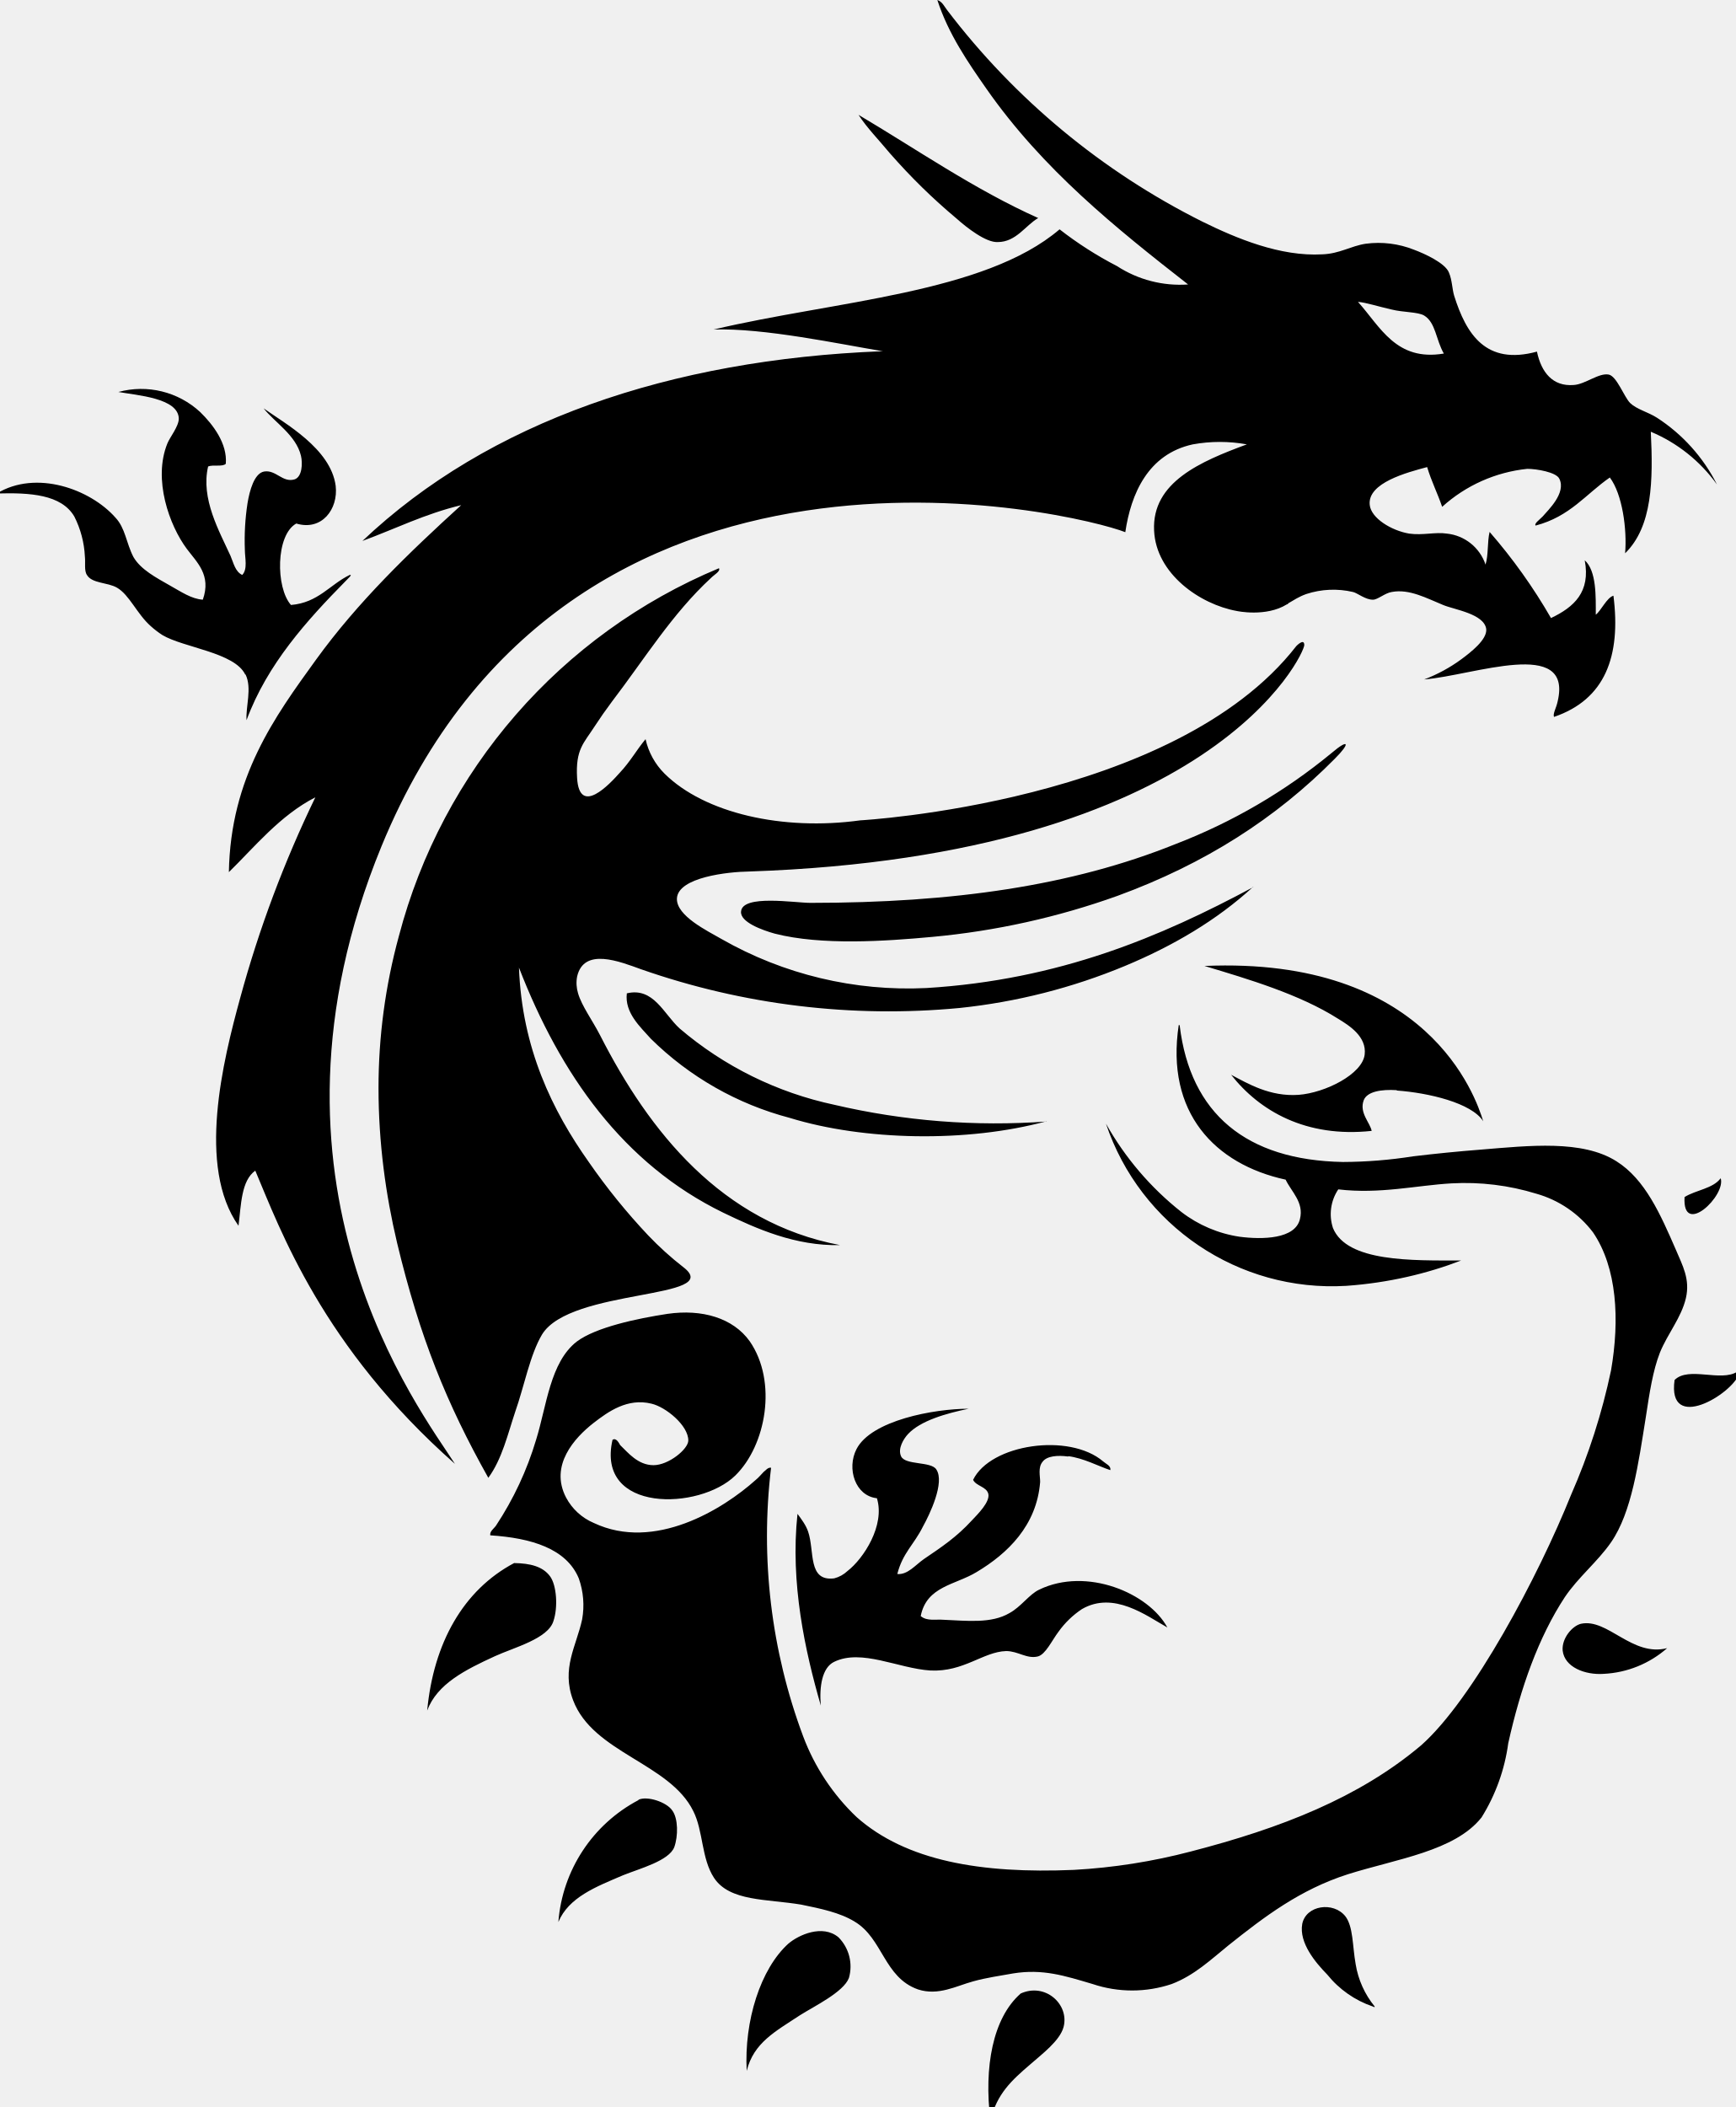
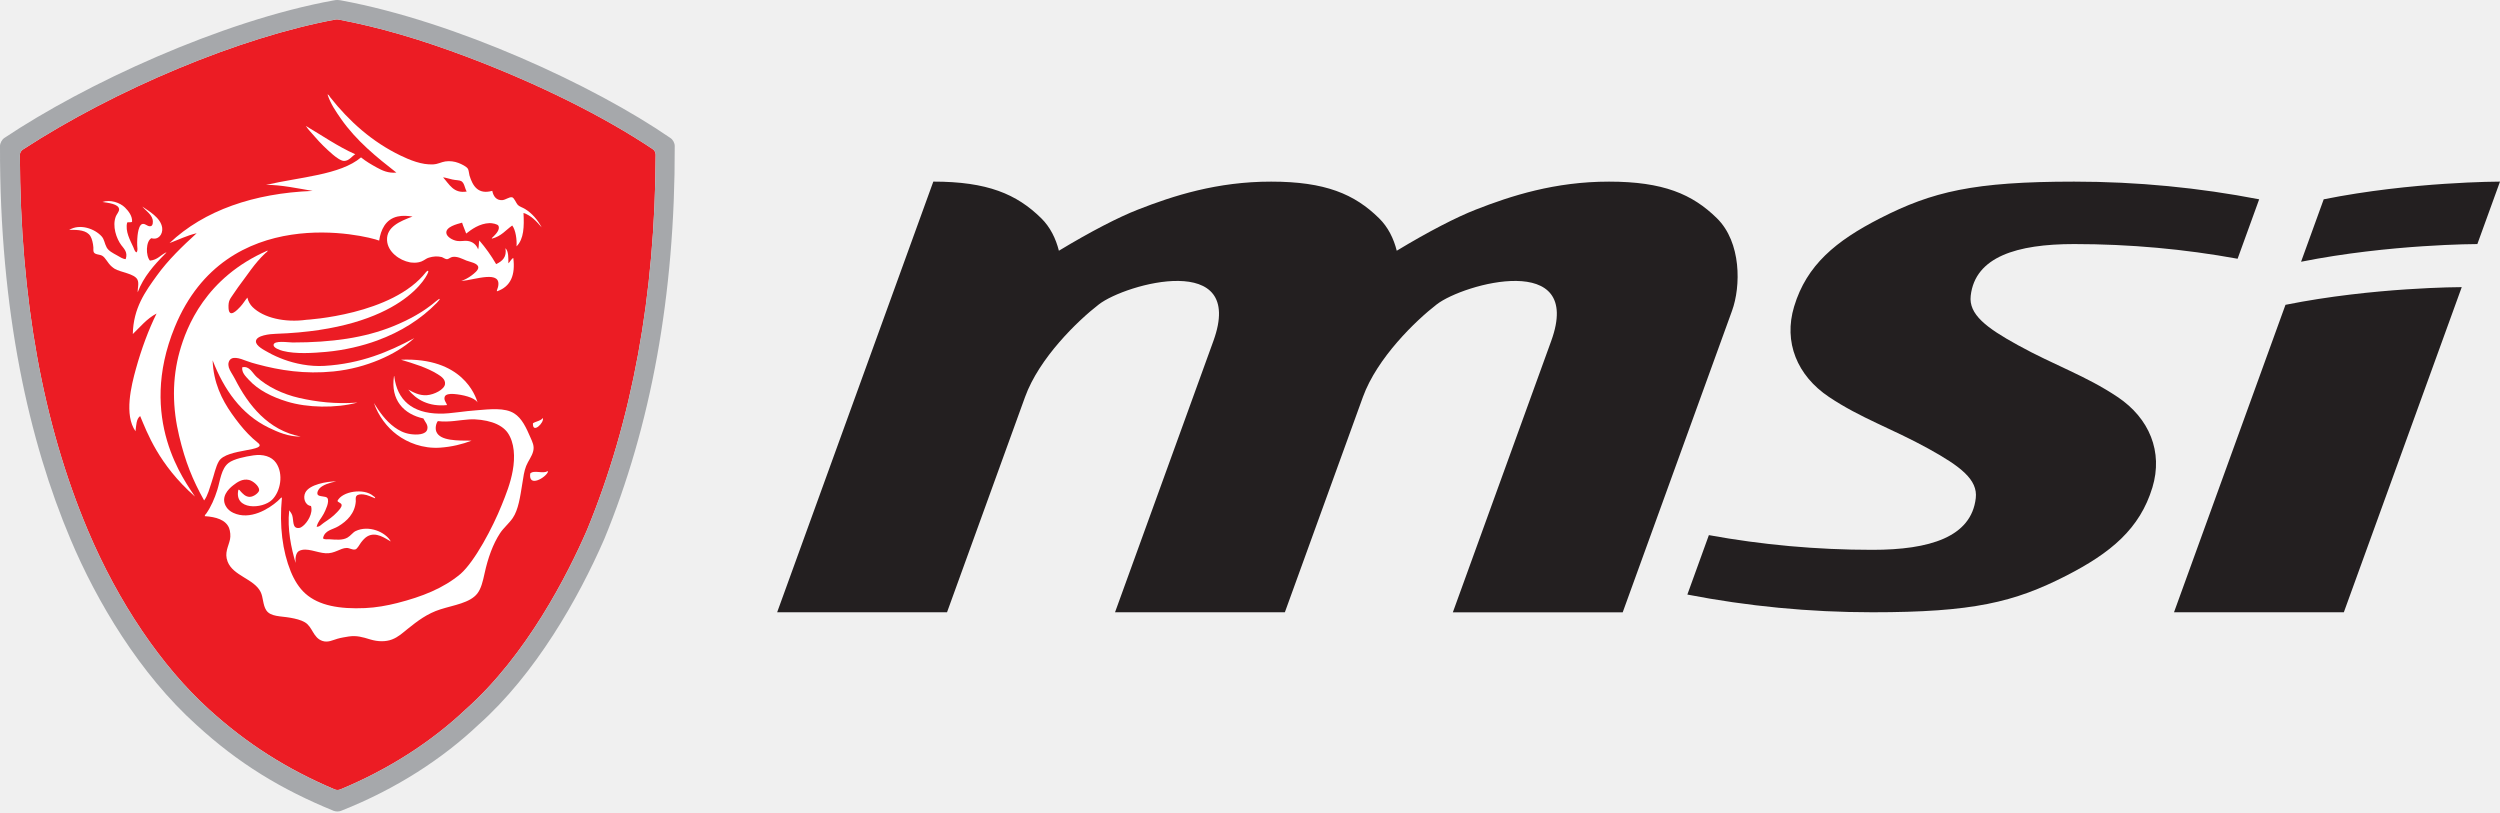
- <svg xmlns="http://www.w3.org/2000/svg" role="img" viewBox="2.175 0 19.65 23.85">
-   <path d="M16.362 10.042c-1.044.56-2.193 1.05-3.7 1.142a4.26 4.26 0 0 1-2.321-.556c-.155-.09-.51-.26-.503-.457.011-.242.582-.303.816-.306 5.262-.178 6.29-2.472 6.286-2.563 0-.083-.09.011-.09.011-1.38 1.777-4.937 1.973-4.937 1.973-.877.121-1.761-.08-2.215-.529a.794.794 0 0 1-.215-.39c-.102.122-.17.25-.291.379-.114.128-.458.499-.484.06-.019-.325.076-.393.2-.586a5.178 5.178 0 0 1 .193-.276c.374-.49.684-.997 1.123-1.402.037-.038.11-.075.09-.11a6.221 6.221 0 0 0-3.624 4.166 6.508 6.508 0 0 0-.23 1.72c0 .62.082 1.209.21 1.75.258 1.073.56 1.817 1.033 2.66.155-.211.219-.491.306-.752.098-.276.166-.642.302-.87.321-.528 2.079-.396 1.599-.763a3.613 3.613 0 0 1-.397-.359 7.083 7.083 0 0 1-.673-.831c-.412-.582-.756-1.285-.79-2.2.469 1.21 1.18 2.222 2.313 2.774.378.182.813.378 1.323.367-1.341-.253-2.162-1.285-2.717-2.374-.087-.17-.208-.332-.25-.476a.4.4 0 0 1-.011-.189c.076-.336.484-.17.726-.083a8.489 8.489 0 0 0 3.602.438 6.678 6.678 0 0 0 1.874-.476c.545-.227 1.04-.518 1.452-.896m-2.34 2.657a8.001 8.001 0 0 1-2.4-.189 3.969 3.969 0 0 1-1.754-.865c-.181-.166-.295-.469-.597-.397-.026.22.151.378.272.514a3.507 3.507 0 0 0 1.573.896c.835.257 2.003.283 2.906.038M11.35 10.22c-.178 0-.771-.098-.786.098-.012.121.245.212.381.25.53.136 1.255.086 1.784.037a8.515 8.515 0 0 0 2.098-.465c.99-.362 1.795-.88 2.457-1.55.181-.18.162-.234-.034-.067a6.365 6.365 0 0 1-1.769 1.032c-1.172.472-2.517.665-4.131.665m6.576-6.717c.136.034.299.027.37.068.133.08.133.273.224.431-.54.091-.718-.302-.972-.585.091.007.227.052.378.086M7.325 16.57c-.393-.613-2.39-3.19-.832-6.989 2.128-5.178 7.88-3.772 8.421-3.557.064-.434.257-.884.764-.994a1.712 1.712 0 0 1 .612 0c-.522.193-1.077.427-1.05.976.022.49.52.835.936.91 0 0 .33.072.567-.075a.019.019 0 0 0 .016-.012c.064-.037.12-.075.204-.105a.979.979 0 0 1 .529-.023c.049.011.143.09.227.087.052 0 .136-.076.211-.087.2-.038.397.072.582.147.125.053.465.099.488.273.011.12-.178.264-.28.34a1.765 1.765 0 0 1-.423.23c.56-.045 1.682-.48 1.512.246-.015.076-.057.14-.042.178.578-.197.76-.685.673-1.372-.076.022-.14.17-.2.215v-.004c0-.196.01-.491-.125-.612.068.359-.121.53-.382.654a6.176 6.176 0 0 0-.695-.975c-.027.113-.012.26-.046.37a.518.518 0 0 0-.438-.351c-.129-.02-.272.022-.427 0-.2-.034-.431-.174-.446-.325-.027-.25.423-.367.65-.428.049.163.117.295.17.45a1.693 1.693 0 0 1 .964-.43c.102 0 .329.037.363.113.079.162-.129.355-.19.427-.037.038-.098.08-.079.102.39-.102.567-.355.84-.544.143.189.196.59.173.858.31-.303.318-.824.291-1.376a1.761 1.761 0 0 1 .749.597 1.943 1.943 0 0 0-.68-.756c-.1-.064-.228-.094-.303-.166-.068-.068-.151-.303-.242-.322-.113-.022-.265.11-.397.118-.238.019-.367-.144-.416-.378-.578.158-.8-.197-.937-.632-.023-.075-.023-.18-.06-.264-.042-.106-.273-.212-.394-.257a1.092 1.092 0 0 0-.548-.068c-.17.026-.294.113-.491.12-.476.027-.971-.18-1.357-.37A8.289 8.289 0 0 1 12.896.113c-.03-.038-.053-.094-.11-.113.125.385.348.707.556 1.005.639.915 1.47 1.58 2.283 2.215a1.308 1.308 0 0 1-.805-.208 4.165 4.165 0 0 1-.65-.416c-.85.726-2.548.81-3.916 1.134.567-.019 1.417.163 1.916.246h-.015c-2.389.094-4.449.794-5.877 2.147.37-.136.706-.306 1.118-.405-.59.537-1.171 1.096-1.644 1.75-.468.647-.967 1.33-.986 2.404.287-.28.578-.642.979-.847a13.108 13.108 0 0 0-.85 2.268c-.197.718-.492 1.913-.02 2.582.03-.238.03-.51.19-.624.28.661.76 1.996 2.26 3.319m5.68-14.095c.114.102.333.273.465.265.208 0 .314-.189.458-.272-.719-.321-1.388-.786-2.034-1.168.098.151.227.28.355.435.239.272.477.506.756.74m-8.05 5.16c.075.155 0 .366.011.517.234-.635.688-1.134 1.119-1.572.023-.026.087-.08.049-.072-.227.11-.355.314-.665.34-.174-.196-.174-.793.06-.922.288.087.477-.162.446-.427-.056-.423-.578-.707-.816-.877.125.159.367.303.423.537.02.083.015.242-.075.268-.133.038-.208-.11-.34-.09-.114.018-.167.219-.19.359a2.76 2.76 0 0 0-.03.529c0 .087.034.219-.03.283-.08-.038-.098-.136-.132-.215-.125-.276-.34-.647-.254-1.013.057-.023.163.007.2-.03.02-.227-.143-.443-.29-.586a.983.983 0 0 0-.926-.227c.211.038.68.068.684.302 0 .087-.102.212-.129.28-.166.408.023.93.22 1.194.113.152.28.295.181.575-.128-.008-.246-.09-.363-.155-.166-.095-.34-.185-.423-.329-.083-.162-.09-.325-.204-.446-.284-.321-.896-.544-1.342-.272.378-.011.73.011.877.26a1.119 1.119 0 0 1 .12.454c.008.068-.01.16.023.208.057.098.235.083.34.144.14.08.227.298.382.435a1.02 1.02 0 0 0 .133.102c.242.143.816.196.937.446m3.046 10.057c-.578.306-.914.907-.986 1.67.113-.302.43-.46.767-.615.216-.099.601-.197.662-.397.053-.155.037-.405-.038-.507-.083-.113-.227-.147-.405-.15m1.406 2.683a1.708 1.708 0 0 0-.907 1.38c.117-.28.424-.398.734-.53.189-.076.517-.162.578-.317.045-.125.045-.326-.023-.416-.064-.095-.283-.167-.382-.121m1.701 1.625c-.321.287-.506.88-.476 1.444.08-.321.325-.446.605-.631.162-.102.491-.261.552-.42a.469.469 0 0 0-.118-.461c-.181-.151-.453-.026-.567.072m2.627.567c-.313.276-.415.831-.34 1.432.076-.302.238-.45.454-.635.128-.113.332-.264.374-.42.068-.256-.208-.51-.491-.377m.544-6.085c.174.022.34.113.476.158.011-.049-.05-.071-.08-.098-.385-.329-1.277-.196-1.473.208.034.072.155.076.173.162.016.091-.117.223-.185.295-.177.193-.344.303-.544.439-.098.068-.185.181-.302.17.06-.238.189-.333.29-.537.076-.136.25-.499.152-.646-.057-.095-.355-.046-.4-.151-.039-.087.03-.197.079-.25.14-.151.43-.234.687-.287-.393 0-1.103.132-1.27.457-.113.22-.015.53.231.556.095.306-.151.684-.333.824a.344.344 0 0 1-.15.083c-.303.038-.22-.31-.296-.53-.026-.075-.075-.139-.12-.2-.084.783.086 1.554.264 2.17-.019-.215.015-.43.151-.495.31-.151.726.075 1.089.098.378.019.597-.212.858-.22.136 0 .234.092.359.061.087-.022.159-.181.234-.28a1.017 1.017 0 0 1 .265-.256c.359-.208.73.075.967.208-.211-.39-.914-.688-1.451-.428-.113.053-.204.193-.336.265-.205.121-.48.087-.745.076-.09-.008-.189.019-.26-.042.067-.34.392-.351.634-.499.348-.208.68-.525.718-1.02 0-.068-.026-.163.027-.227.049-.068.174-.076.29-.06m3.138 5.204c-.136-.17-.446-.125-.488.087-.038.215.151.438.284.574a1.126 1.126 0 0 0 .514.36c.011 0 .019.018.022 0a1.01 1.01 0 0 1-.215-.477c-.038-.211-.026-.43-.12-.548m.585-9.343c.359.026.847.14.979.348-.087-.284-.631-1.867-3.156-1.758.503.151 1.077.321 1.512.597.132.08.325.204.302.405-.026.223-.446.434-.748.457-.325.023-.575-.128-.764-.227.321.409.847.715 1.591.635-.018-.094-.143-.204-.09-.347.038-.099.2-.125.374-.114m2.086 6.04c-.098.023-.219.163-.208.302.02.19.254.28.465.265a1.175 1.175 0 0 0 .718-.291c-.396.102-.672-.34-.975-.276m.34-.922c.235-.34.31-.896.393-1.414.042-.276.08-.529.16-.733.09-.22.241-.393.294-.616.05-.216-.038-.37-.113-.548-.174-.4-.348-.798-.673-1.002-.386-.245-.987-.177-1.535-.132a18.282 18.282 0 0 0-.767.076 5.216 5.216 0 0 1-.794.064c-1.096-.02-1.727-.548-1.848-1.542 0 0 0-.012-.011-.008-.151.99.408 1.576 1.21 1.75.064.136.21.257.162.446-.053.227-.424.234-.684.2a1.425 1.425 0 0 1-.658-.28 3.383 3.383 0 0 1-.854-1 2.699 2.699 0 0 0 2.721 1.836c.48-.034.919-.14 1.3-.287-.555 0-1.292.019-1.451-.367a.503.503 0 0 1 .06-.438c.47.056.889-.046 1.282-.068a2.744 2.744 0 0 1 .96.117 1.22 1.22 0 0 1 .642.438c.272.4.303.987.204 1.561a7.181 7.181 0 0 1-.453 1.41c-.37.922-1.111 2.317-1.697 2.835-.703.593-1.584.937-2.608 1.202a6.66 6.66 0 0 1-1.323.208c-1.054.045-1.901-.102-2.46-.598a2.445 2.445 0 0 1-.605-.914 6.474 6.474 0 0 1-.363-3.04c-.038-.007-.064.035-.083.046-.03.03-.057.065-.09.091-.371.333-1.146.813-1.834.488a.635.635 0 0 1-.314-.288c-.189-.363.095-.676.314-.846.162-.125.382-.284.654-.216.162.038.416.246.416.416 0 .098-.223.28-.394.28-.177 0-.29-.144-.377-.227-.016-.027-.046-.087-.087-.06-.19.83.986.8 1.39.404.348-.34.48-1.062.163-1.52-.189-.264-.54-.366-.93-.31-.347.053-.812.152-1.028.314-.302.235-.34.726-.46 1.111a3.651 3.651 0 0 1-.454.972c-.027.038-.072.064-.065.11.465.03.862.15 1.002.487a.907.907 0 0 1 .038.465c-.065.302-.238.555-.102.915.226.597 1.092.71 1.36 1.254.114.223.091.537.235.756.177.269.597.238.986.303.22.045.439.09.605.192.321.19.332.632.718.768.23.075.43-.038.624-.091.15-.042.31-.064.453-.09.337-.054.582.026.9.12a1.406 1.406 0 0 0 .895 0c.257-.098.443-.276.643-.438.408-.325.809-.631 1.353-.805.552-.174 1.21-.261 1.512-.643a2.124 2.124 0 0 0 .302-.839c.14-.631.344-1.202.639-1.652.151-.226.37-.4.525-.623m1.24-4.12c-.087.117-.28.132-.408.212-.027.46.476-.02.408-.216m.19 2.192c-.186.121-.553-.064-.711.095-.084.605.653.159.729-.068 0-.015 0-.03-.023-.027" />
+ <svg xmlns="http://www.w3.org/2000/svg" fill="none" viewBox="0 11 120 39">
+   <path d="M24.217 36.943C24.099 36.969 23.957 37.132 23.972 37.296C23.993 37.517 24.269 37.62 24.513 37.606C24.845 37.587 25.202 37.427 25.35 37.267C24.89 37.383 24.566 36.87 24.217 36.943Z" fill="white" />
+   <path d="M21.103 40.798C20.95 40.602 20.585 40.655 20.539 40.902C20.493 41.155 20.714 41.414 20.868 41.573C21.053 41.764 21.235 41.933 21.467 41.991C21.481 41.989 21.486 42.009 21.491 41.991C21.387 41.87 21.291 41.681 21.244 41.434C21.199 41.192 21.211 40.933 21.103 40.798Z" fill="white" />
+   <path d="M16.82 41.823C16.458 42.145 16.333 42.79 16.427 43.49C16.515 43.142 16.7 42.968 16.95 42.752C17.103 42.619 17.344 42.445 17.389 42.264C17.466 41.961 17.147 41.669 16.82 41.823Z" fill="white" />
+   <path d="M13.762 41.16C13.394 41.493 13.173 42.184 13.211 42.843C13.304 42.466 13.589 42.319 13.92 42.106C14.107 41.987 14.489 41.803 14.556 41.614C14.623 41.428 14.535 41.173 14.421 41.077C14.211 40.902 13.89 41.044 13.762 41.16Z" fill="white" />
+   <path d="M11.784 39.267C11.228 39.544 10.788 40.143 10.727 40.877C10.866 40.551 11.22 40.416 11.585 40.264C11.799 40.172 12.186 40.071 12.254 39.892C12.311 39.744 12.306 39.511 12.231 39.405C12.151 39.294 11.898 39.21 11.784 39.267Z" fill="white" />
+   <path d="M10.146 36.143C9.474 36.499 9.082 37.195 8.995 38.09C9.125 37.734 9.496 37.551 9.887 37.371C10.142 37.255 10.587 37.141 10.663 36.908C10.721 36.728 10.707 36.436 10.617 36.318C10.518 36.19 10.351 36.148 10.146 36.143Z" fill="white" />
+   <path d="M112.504 40.39L118.164 24.782C118.164 24.782 113.933 24.782 109.703 25.631L104.352 40.39H112.504V40.39ZM111.538 20.567L110.451 23.564C114.708 22.715 118.913 22.715 118.913 22.715L120 19.717C120 19.717 115.769 19.717 111.538 20.567ZM82.026 36.686C84.571 37.15 87.195 37.392 89.874 37.392H89.875C92.625 37.392 94.622 36.78 94.837 34.912C94.942 34.023 94.102 33.384 92.563 32.535C90.801 31.563 89.322 31.078 87.791 30.054C86.261 29.03 85.601 27.419 86.118 25.713C86.72 23.719 88.118 22.564 90.252 21.474C92.753 20.198 94.734 19.718 99.558 19.718C102.595 19.718 105.566 20.011 108.44 20.567L107.405 23.42C104.859 22.956 102.237 22.715 99.558 22.715C96.807 22.715 94.809 23.328 94.594 25.195C94.49 26.085 95.329 26.727 96.87 27.573C98.63 28.544 100.111 29.029 101.641 30.053C103.174 31.077 103.832 32.688 103.316 34.396C102.713 36.386 101.312 37.542 99.18 38.633C96.679 39.91 94.698 40.389 89.875 40.389H89.874C86.838 40.389 83.867 40.096 80.993 39.539L82.026 36.686ZM69.737 40.39L74.458 27.367C76.034 23.024 70.255 24.611 68.964 25.61C67.95 26.392 66.102 28.178 65.421 30.052L61.673 40.39H61.673H53.521L58.243 27.367C59.816 23.024 54.04 24.611 52.747 25.61C51.733 26.392 49.883 28.178 49.203 30.054L45.457 40.39H37.303L44.799 19.717C47.395 19.717 48.8 20.315 49.98 21.476C50.41 21.899 50.679 22.449 50.827 23.035C52.356 22.11 53.708 21.417 54.618 21.062C56.313 20.397 58.419 19.716 61.016 19.718C63.611 19.718 65.016 20.315 66.195 21.476C66.627 21.9 66.897 22.45 67.044 23.035C68.573 22.11 69.926 21.417 70.836 21.062C72.529 20.398 74.637 19.717 77.233 19.718C79.829 19.718 81.233 20.316 82.412 21.476C83.59 22.632 83.564 24.746 83.137 25.919L77.89 40.391H69.737V40.39Z" fill="#231F20" />
+   <path d="M28.169 36.458C27.256 38.552 25.29 42.446 22.35 45.054C20.679 46.633 18.604 47.955 16.329 48.894C16.287 48.91 16.243 48.919 16.199 48.919C16.153 48.919 16.108 48.91 16.065 48.892C13.765 47.918 11.851 46.699 10.043 45.06C7.75 42.98 5.681 39.923 4.216 36.452C2.044 31.303 0.978 25.331 0.954 18.449C0.952 18.338 1.009 18.234 1.104 18.174C5.534 15.29 11.522 12.781 16.11 11.936C16.151 11.929 16.193 11.929 16.235 11.936C18.16 12.295 20.203 12.889 22.496 13.759C25.814 15.017 28.961 16.573 31.323 18.153C31.416 18.213 31.471 18.316 31.471 18.425C31.449 25.189 30.347 31.183 28.169 36.458Z" fill="#EC1C24" />
+   <path d="M26.273 33.618C26.062 33.756 25.631 33.544 25.451 33.728C25.353 34.43 26.21 33.913 26.3 33.65C26.299 33.631 26.297 33.611 26.273 33.618Z" fill="white" />
+   <path d="M26.057 31.064C25.954 31.205 25.731 31.221 25.582 31.316C25.549 31.851 26.134 31.291 26.057 31.064Z" fill="white" />
+   <path d="M24.61 35.868C24.884 35.471 24.972 34.827 25.069 34.224C25.118 33.9 25.16 33.607 25.255 33.368C25.359 33.111 25.535 32.91 25.596 32.648C25.655 32.4 25.555 32.215 25.467 32.012C25.263 31.543 25.06 31.082 24.68 30.843C24.232 30.56 23.53 30.64 22.893 30.692C22.594 30.716 22.294 30.746 22.002 30.785C21.688 30.826 21.371 30.86 21.073 30.854C19.798 30.832 19.062 30.214 18.924 29.059C18.922 29.052 18.922 29.046 18.912 29.047C18.734 30.198 19.384 30.884 20.322 31.086C20.394 31.245 20.564 31.387 20.51 31.607C20.445 31.869 20.014 31.881 19.71 31.838C19.383 31.794 19.136 31.65 18.946 31.514C18.501 31.193 18.203 30.753 17.948 30.345C18.165 30.968 18.573 31.509 19.064 31.874C19.56 32.242 20.289 32.543 21.12 32.488C21.679 32.45 22.189 32.324 22.636 32.152C21.99 32.148 21.128 32.172 20.945 31.723C20.885 31.576 20.917 31.346 21.015 31.213C21.561 31.279 22.05 31.162 22.508 31.133C22.89 31.108 23.309 31.17 23.623 31.272C23.946 31.376 24.219 31.553 24.375 31.781C24.693 32.248 24.731 32.933 24.61 33.599C24.503 34.197 24.283 34.745 24.082 35.243C23.652 36.316 22.791 37.944 22.109 38.545C21.285 39.239 20.261 39.64 19.065 39.946C18.584 40.068 18.043 40.166 17.526 40.188C16.3 40.242 15.31 40.072 14.66 39.493C14.36 39.226 14.128 38.854 13.955 38.429C13.562 37.458 13.402 36.258 13.532 34.885C13.492 34.875 13.46 34.922 13.439 34.943C13.401 34.975 13.369 35.015 13.332 35.047C12.9 35.43 11.996 35.992 11.194 35.615C11.047 35.547 10.909 35.434 10.83 35.278C10.609 34.854 10.94 34.49 11.194 34.294C11.385 34.146 11.639 33.961 11.958 34.039C12.145 34.085 12.44 34.327 12.44 34.525C12.439 34.639 12.183 34.852 11.982 34.85C11.777 34.847 11.643 34.686 11.547 34.583C11.524 34.559 11.488 34.485 11.441 34.514C11.225 35.488 12.592 35.45 13.062 34.987C13.467 34.588 13.62 33.75 13.25 33.216C13.034 32.905 12.623 32.791 12.169 32.857C11.761 32.917 11.222 33.028 10.971 33.222C10.618 33.494 10.57 34.066 10.431 34.514C10.299 34.938 10.123 35.333 9.902 35.648C9.874 35.688 9.822 35.721 9.831 35.776C10.373 35.811 10.834 35.951 10.995 36.343C11.056 36.497 11.074 36.734 11.041 36.888C10.965 37.242 10.763 37.533 10.924 37.953C11.187 38.646 12.193 38.779 12.509 39.412C12.639 39.672 12.613 40.037 12.78 40.292C12.987 40.608 13.475 40.569 13.932 40.651C14.186 40.697 14.441 40.755 14.636 40.871C15.008 41.092 15.021 41.606 15.471 41.763C15.743 41.857 15.971 41.723 16.2 41.659C16.373 41.609 16.559 41.582 16.728 41.553C17.117 41.492 17.405 41.581 17.773 41.693C18.142 41.805 18.513 41.811 18.819 41.693C19.118 41.579 19.334 41.374 19.571 41.184C20.041 40.807 20.508 40.448 21.145 40.247C21.788 40.042 22.555 39.941 22.908 39.493C23.093 39.259 23.177 38.904 23.26 38.521C23.421 37.783 23.66 37.117 24 36.598C24.173 36.334 24.433 36.126 24.61 35.868Z" fill="white" />
+   <path d="M21.783 29.911C22.201 29.944 22.77 30.072 22.923 30.316C22.822 29.984 22.191 28.141 19.246 28.267C19.834 28.443 20.504 28.645 21.009 28.962C21.165 29.06 21.388 29.202 21.361 29.436C21.332 29.694 20.843 29.944 20.491 29.969C20.111 29.996 19.822 29.818 19.599 29.702C19.972 30.178 20.584 30.535 21.455 30.444C21.434 30.336 21.284 30.207 21.349 30.038C21.392 29.926 21.581 29.894 21.783 29.911Z" fill="white" />
+   <path d="M17.453 34.734C17.653 34.755 17.849 34.866 18.006 34.919C18.02 34.861 17.951 34.836 17.912 34.803C17.466 34.421 16.427 34.576 16.197 35.045C16.238 35.126 16.379 35.135 16.397 35.231C16.417 35.342 16.262 35.494 16.186 35.579C15.977 35.804 15.78 35.932 15.551 36.088C15.435 36.165 15.336 36.298 15.198 36.285C15.267 36.01 15.414 35.901 15.539 35.659C15.621 35.5 15.829 35.081 15.715 34.906C15.645 34.8 15.3 34.857 15.245 34.733C15.2 34.632 15.284 34.503 15.338 34.443C15.502 34.268 15.838 34.169 16.137 34.106C15.682 34.107 14.853 34.257 14.658 34.64C14.527 34.895 14.643 35.255 14.928 35.288C15.037 35.642 14.752 36.082 14.54 36.249C14.493 36.287 14.425 36.334 14.364 36.341C14.01 36.39 14.109 35.979 14.024 35.728C13.991 35.635 13.931 35.562 13.882 35.496C13.782 36.403 13.98 37.302 14.188 38.02C14.164 37.767 14.209 37.517 14.364 37.441C14.725 37.265 15.21 37.534 15.633 37.556C16.072 37.581 16.326 37.31 16.632 37.302C16.79 37.299 16.907 37.408 17.055 37.372C17.151 37.348 17.237 37.165 17.324 37.048C17.411 36.932 17.52 36.81 17.63 36.747C18.051 36.506 18.483 36.838 18.758 36.991C18.515 36.537 17.693 36.187 17.066 36.493C16.939 36.554 16.829 36.718 16.678 36.805C16.439 36.943 16.119 36.904 15.809 36.885C15.703 36.879 15.587 36.911 15.504 36.84C15.583 36.443 15.963 36.43 16.242 36.26C16.648 36.017 17.035 35.648 17.078 35.068C17.083 34.992 17.051 34.881 17.113 34.802C17.171 34.73 17.316 34.718 17.453 34.734Z" fill="white" />
+   <path d="M6.598 24.424C6.686 24.606 6.596 24.852 6.611 25.027C6.885 24.289 7.41 23.705 7.914 23.197C7.942 23.168 8.015 23.101 7.973 23.116C7.708 23.241 7.557 23.478 7.197 23.51C6.992 23.28 6.994 22.581 7.268 22.433C7.603 22.539 7.824 22.244 7.785 21.935C7.721 21.443 7.112 21.115 6.833 20.916C6.981 21.1 7.264 21.271 7.327 21.54C7.349 21.638 7.344 21.826 7.245 21.853C7.088 21.898 6.997 21.726 6.844 21.749C6.711 21.77 6.649 22.004 6.622 22.166C6.594 22.326 6.578 22.593 6.586 22.78C6.59 22.881 6.627 23.037 6.551 23.115C6.46 23.07 6.439 22.951 6.398 22.861C6.253 22.539 5.999 22.108 6.104 21.679C6.169 21.654 6.293 21.688 6.339 21.645C6.361 21.378 6.171 21.131 5.999 20.961C5.761 20.726 5.293 20.566 4.918 20.695C5.164 20.737 5.712 20.781 5.717 21.053C5.719 21.155 5.597 21.295 5.564 21.377C5.373 21.852 5.592 22.461 5.822 22.767C5.956 22.945 6.146 23.11 6.033 23.439C5.886 23.431 5.749 23.329 5.611 23.254C5.415 23.146 5.209 23.043 5.117 22.871C5.017 22.686 5.01 22.494 4.882 22.35C4.553 21.98 3.839 21.72 3.319 22.037C3.759 22.02 4.168 22.052 4.341 22.338C4.417 22.464 4.467 22.678 4.482 22.871C4.488 22.947 4.467 23.051 4.506 23.114C4.574 23.227 4.784 23.207 4.906 23.276C5.07 23.372 5.168 23.627 5.352 23.786C5.396 23.825 5.454 23.871 5.504 23.902C5.786 24.072 6.458 24.134 6.598 24.424Z" fill="white" />
+   <path d="M15.974 18.418C16.11 18.533 16.365 18.729 16.518 18.725C16.761 18.72 16.883 18.503 17.052 18.404C16.21 18.029 15.437 17.49 14.681 17.045C14.793 17.22 14.948 17.372 15.099 17.548C15.373 17.868 15.65 18.14 15.974 18.418Z" fill="white" />
+   <path d="M9.358 34.835C8.898 34.124 6.575 31.121 8.39 26.697C10.868 20.659 17.569 22.303 18.2 22.549C18.274 22.044 18.5 21.521 19.087 21.392C19.332 21.338 19.576 21.36 19.8 21.395C19.196 21.619 18.547 21.892 18.578 22.53C18.604 23.097 19.187 23.502 19.672 23.591H19.669C19.669 23.591 20.054 23.673 20.333 23.499C20.339 23.496 20.342 23.493 20.347 23.491C20.423 23.446 20.491 23.396 20.587 23.367C20.788 23.304 20.992 23.289 21.2 23.338C21.26 23.352 21.369 23.446 21.465 23.441C21.529 23.437 21.624 23.351 21.711 23.334C21.948 23.293 22.175 23.42 22.389 23.508C22.539 23.569 22.934 23.626 22.957 23.824C22.975 23.966 22.75 24.134 22.636 24.221C22.479 24.34 22.335 24.411 22.141 24.49C22.796 24.435 24.102 23.934 23.905 24.777C23.884 24.868 23.836 24.942 23.852 24.984C24.527 24.756 24.74 24.185 24.639 23.385C24.548 23.413 24.477 23.584 24.402 23.637C24.402 23.635 24.402 23.633 24.401 23.63C24.4 23.4 24.418 23.058 24.26 22.913C24.335 23.333 24.117 23.535 23.815 23.678C23.574 23.262 23.302 22.884 23.006 22.542C22.975 22.674 22.992 22.843 22.951 22.971C22.864 22.733 22.677 22.596 22.441 22.564C22.289 22.543 22.123 22.594 21.942 22.565C21.711 22.529 21.44 22.362 21.424 22.183C21.394 21.893 21.917 21.758 22.18 21.688C22.237 21.874 22.316 22.031 22.377 22.211C22.621 22.021 23.009 21.725 23.502 21.709C23.619 21.706 23.884 21.754 23.924 21.837C24.019 22.031 23.776 22.257 23.701 22.337C23.66 22.379 23.59 22.431 23.611 22.455C24.066 22.34 24.275 22.044 24.587 21.824C24.754 22.042 24.817 22.511 24.793 22.826C25.152 22.472 25.161 21.863 25.128 21.221C25.5 21.344 25.752 21.627 26.001 21.915C25.799 21.536 25.531 21.236 25.207 21.034C25.093 20.962 24.945 20.924 24.857 20.839C24.779 20.761 24.68 20.487 24.578 20.469C24.443 20.444 24.271 20.594 24.11 20.606C23.834 20.625 23.683 20.433 23.629 20.16C22.953 20.351 22.692 19.933 22.536 19.426C22.51 19.336 22.51 19.217 22.468 19.119C22.417 19.001 22.149 18.876 22.009 18.822C21.818 18.748 21.588 18.715 21.369 18.75C21.174 18.782 21.026 18.877 20.797 18.89C20.243 18.922 19.664 18.678 19.214 18.461C17.871 17.812 16.767 16.832 15.847 15.665C15.81 15.618 15.785 15.55 15.721 15.531C15.862 15.98 16.124 16.353 16.367 16.703C17.109 17.764 18.079 18.544 19.026 19.284C18.641 19.323 18.348 19.186 18.089 19.043C17.827 18.899 17.56 18.744 17.329 18.555C16.34 19.401 14.365 19.5 12.77 19.876C13.435 19.857 14.422 20.067 15.001 20.163C14.995 20.163 14.989 20.165 14.984 20.166V20.165C12.204 20.275 9.802 21.091 8.138 22.668C8.57 22.507 8.962 22.308 9.441 22.194C8.754 22.822 8.073 23.473 7.527 24.231C6.981 24.988 6.398 25.783 6.375 27.034C6.713 26.711 7.052 26.288 7.515 26.05C7.127 26.835 6.793 27.739 6.528 28.69C6.295 29.525 5.954 30.921 6.504 31.7C6.54 31.42 6.54 31.103 6.728 30.971C7.053 31.74 7.61 33.297 9.358 34.835ZM21.711 19.615C21.869 19.651 22.056 19.646 22.139 19.693C22.297 19.786 22.298 20.012 22.401 20.194C21.773 20.299 21.567 19.844 21.268 19.514C21.373 19.521 21.535 19.575 21.711 19.615Z" fill="white" />
+   <path d="M14.048 27.439C13.842 27.439 13.151 27.326 13.131 27.555C13.12 27.694 13.417 27.802 13.578 27.844C14.193 28.003 15.038 27.945 15.658 27.89C16.532 27.811 17.404 27.602 18.101 27.346C19.256 26.922 20.195 26.322 20.959 25.545C21.171 25.329 21.15 25.27 20.925 25.462C20.342 25.96 19.64 26.349 18.864 26.663C17.497 27.216 15.928 27.439 14.048 27.439Z" fill="white" />
+   <path d="M17.161 30.323C16.119 30.404 15.182 30.288 14.366 30.102C13.56 29.918 12.828 29.556 12.32 29.095C12.109 28.902 11.978 28.549 11.627 28.631C11.595 28.887 11.8 29.075 11.945 29.233C12.399 29.731 13.072 30.059 13.777 30.275C14.75 30.575 16.11 30.603 17.161 30.323Z" fill="white" />
+   <path d="M19.886 27.23C18.674 27.881 17.331 28.456 15.575 28.562C14.86 28.605 14.155 28.45 13.637 28.261C13.389 28.17 13.109 28.049 12.873 27.913C12.69 27.808 12.275 27.609 12.285 27.38C12.298 27.096 12.963 27.031 13.237 27.023C19.367 26.819 20.565 24.146 20.56 24.037C20.556 23.942 20.455 24.052 20.455 24.052C18.847 26.123 14.706 26.35 14.706 26.35C13.68 26.494 12.649 26.26 12.121 25.737C12.006 25.622 11.912 25.463 11.874 25.285C11.755 25.424 11.674 25.574 11.534 25.724C11.398 25.87 10.998 26.303 10.97 25.794C10.948 25.416 11.058 25.338 11.205 25.111C11.282 24.993 11.363 24.874 11.428 24.787C11.865 24.214 12.227 23.625 12.736 23.154C12.78 23.113 12.863 23.065 12.842 23.027C9.866 24.328 8.951 26.692 8.621 27.878C8.451 28.485 8.35 29.18 8.35 29.882C8.35 30.607 8.447 31.293 8.597 31.92C8.895 33.172 9.249 34.044 9.798 35.021C9.981 34.775 10.053 34.448 10.157 34.147C10.27 33.823 10.35 33.399 10.509 33.135C10.882 32.514 12.927 32.673 12.368 32.245C12.207 32.12 12.053 31.974 11.91 31.828C11.627 31.538 11.363 31.195 11.123 30.855C10.646 30.177 10.244 29.361 10.206 28.296C10.752 29.703 11.577 30.886 12.897 31.527C13.336 31.74 13.848 31.966 14.436 31.955C12.877 31.658 11.922 30.455 11.276 29.187C11.174 28.989 11.03 28.802 10.982 28.632C10.963 28.564 10.955 28.476 10.971 28.411C11.064 28.022 11.536 28.213 11.817 28.319C11.989 28.385 12.177 28.439 12.334 28.48C13.431 28.778 14.631 28.968 16.011 28.829C16.832 28.745 17.556 28.539 18.195 28.273C18.832 28.006 19.406 27.669 19.886 27.23Z" fill="white" />
+   <path d="M32.174 17.62C28.536 15.116 21.887 12.035 16.371 11.019C16.222 10.993 16.146 10.994 16.015 11.019C10.622 11.999 4.081 15.032 0.212 17.62C0.097 17.691 0 17.87 0 18.009C-0.021 25.945 1.407 32.209 3.382 36.876C4.646 39.886 6.714 43.351 9.431 45.797C11.441 47.639 13.483 48.884 16.015 49.92C16.118 49.962 16.275 49.96 16.371 49.92C19.055 48.859 21.27 47.391 22.956 45.797C25.705 43.356 27.761 39.729 29.005 36.876C31.229 31.488 32.408 25.176 32.387 18.009C32.387 17.863 32.297 17.697 32.174 17.62ZM28.169 36.458C27.256 38.552 25.29 42.446 22.35 45.054C20.679 46.633 18.604 47.955 16.329 48.894C16.286 48.91 16.243 48.919 16.199 48.919C16.153 48.919 16.108 48.91 16.065 48.892C13.765 47.918 11.851 46.7 10.043 45.06C7.75 42.98 5.681 39.923 4.216 36.452C2.044 31.303 0.978 25.331 0.954 18.449C0.952 18.338 1.009 18.234 1.104 18.174C5.534 15.29 11.522 12.782 16.11 11.936C16.151 11.929 16.193 11.929 16.235 11.936C18.16 12.295 20.203 12.889 22.496 13.759C25.814 15.017 28.961 16.573 31.323 18.153C31.416 18.213 31.471 18.316 31.471 18.425C31.449 25.189 30.347 31.183 28.169 36.458Z" fill="#A6A8AB" />
</svg>
